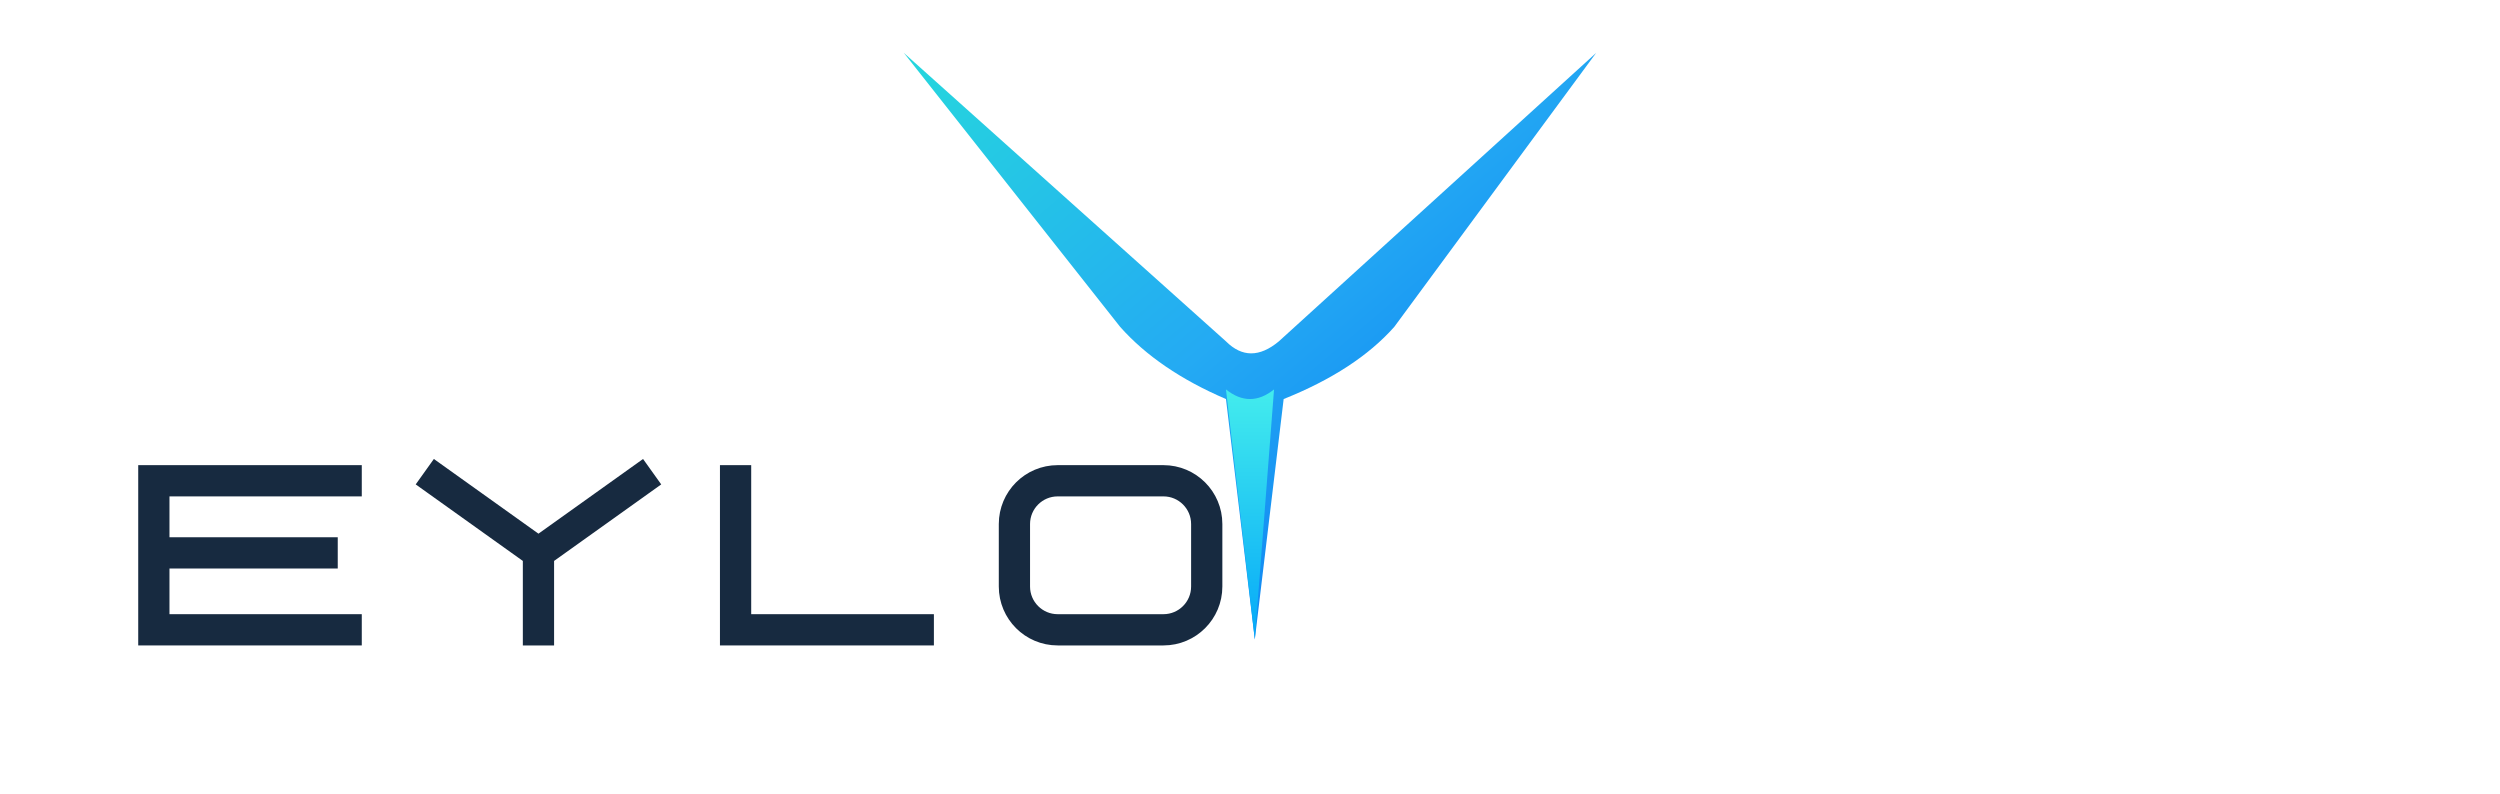
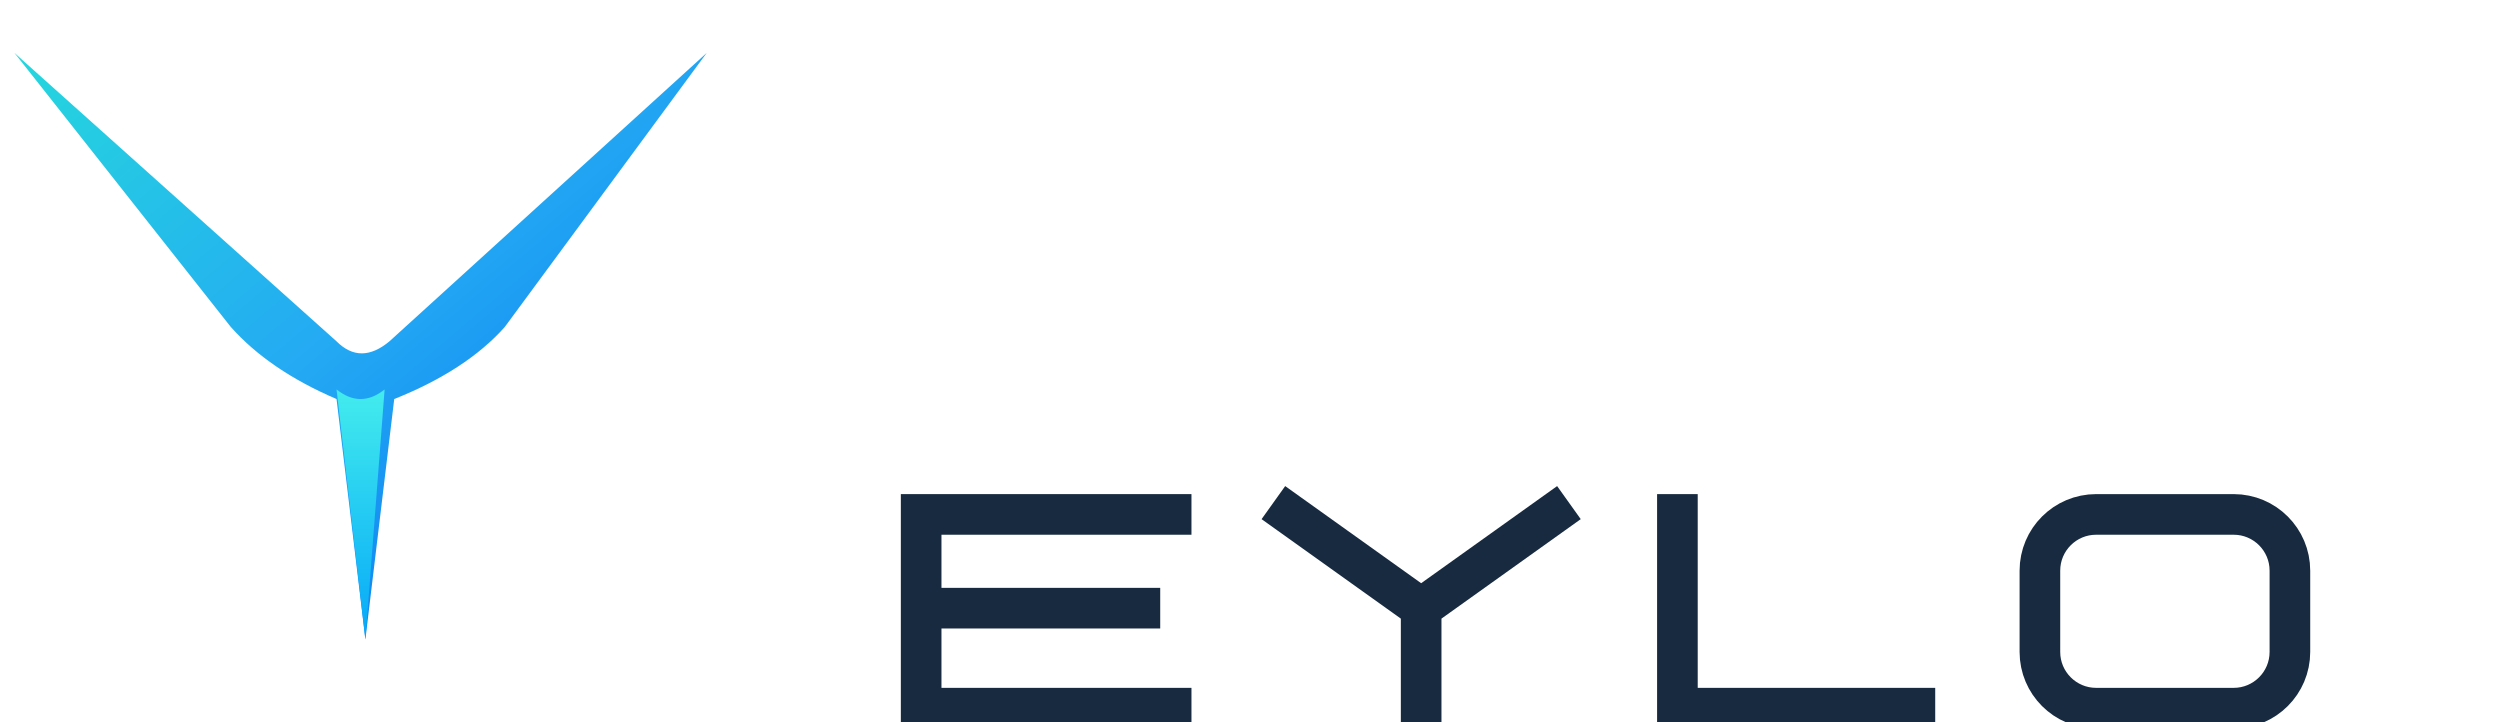
- <svg xmlns="http://www.w3.org/2000/svg" width="520" height="165" viewBox="0 0 520 165" role="img" aria-labelledby="title">
+ <svg xmlns="http://www.w3.org/2000/svg" width="520" height="150" viewBox="0 0 520 150" role="img" aria-labelledby="title">
  <defs>
    <linearGradient id="wing" x1="0" y1="0" x2="1" y2="1">
      <stop offset="0" stop-color="#25d7dd" />
      <stop offset=".47" stop-color="#24aaf3" />
      <stop offset="1" stop-color="#006af3" />
    </linearGradient>
    <linearGradient id="stem" x1="0" y1="0" x2="0" y2="1">
      <stop stop-color="#43eced" />
      <stop offset="1" stop-color="#05a8f8" />
    </linearGradient>
  </defs>
-   <path d="M188 11 255 71 Q260 76 266 71 L332 11 290 68 Q282 77 267 83 L261 133 255 83 Q241 77 233 68Z" fill="url(#wing)" />
-   <path d="M255 81 Q260 85 265 81 L261 133Z" fill="url(#stem)" />
-   <g stroke="#172a40" fill="none" stroke-width="6.5" stroke-linejoin="miter" stroke-linecap="square">
+   <path transform="translate(-185 0)" d="M188 11 255 71 Q260 76 266 71 L332 11 290 68 Q282 77 267 83 L261 133 255 83 Q241 77 233 68Z" fill="url(#wing)" />
+   <path transform="translate(-185 0)" d="M255 81 Q260 85 265 81 L261 133Z" fill="url(#stem)" />
+   <g transform="translate(150 -23) scale(1.3)" stroke="#172a40" fill="none" stroke-width="6.5" stroke-linejoin="miter" stroke-linecap="square">
    <path d="M32 131H72M32 131V100H72M32 115H67" />
    <path d="M91 100 112 115 133 100M112 115V131" />
    <path d="M153 100V131H191" />
    <rect x="211" y="100" width="40" height="31" rx="9" />
  </g>
</svg>
